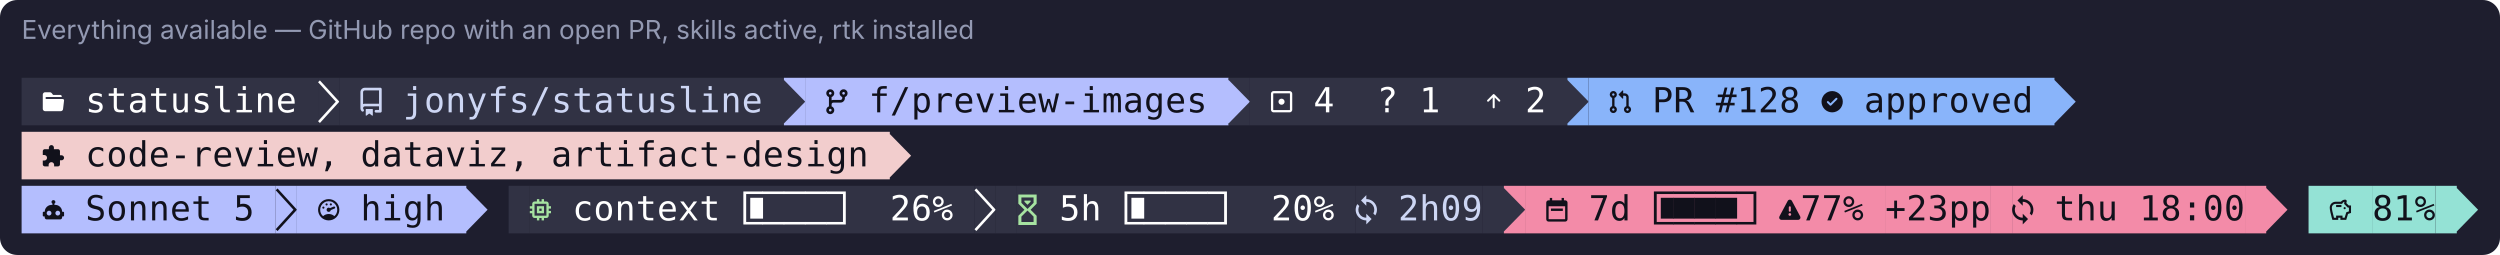
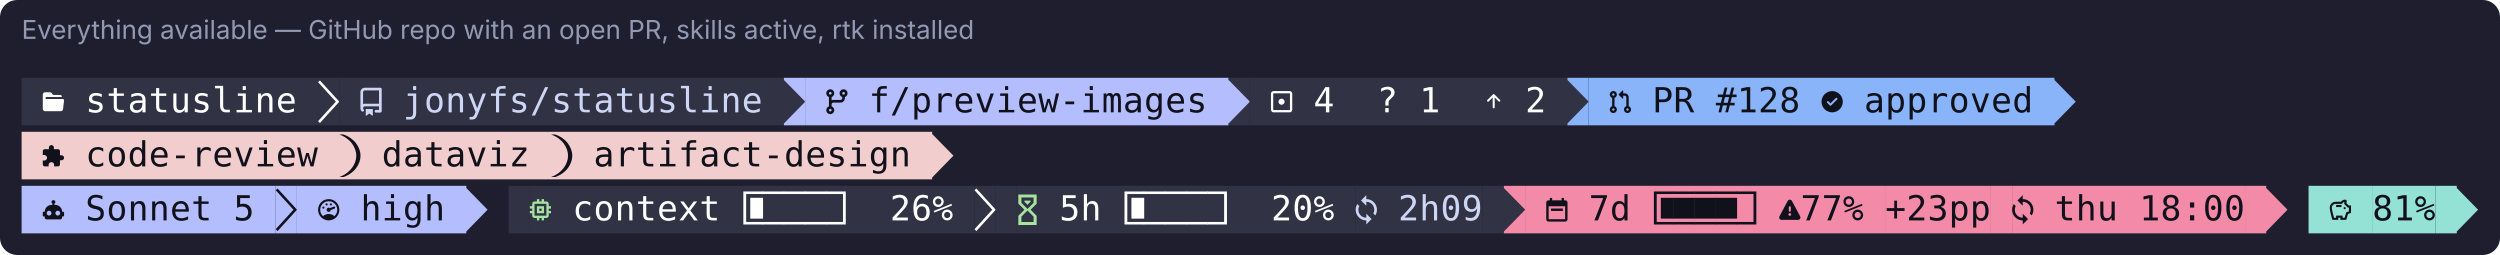
<svg xmlns="http://www.w3.org/2000/svg" width="1157" height="118" viewBox="0 0 1157 118" role="img" aria-label="Everything available — GitHub repo with an open PR, skills active, rtk installed">
  <rect width="1157" height="118" rx="8" fill="#1e1e2e" />
  <text x="10" y="18" font-family="-apple-system,Segoe UI,system-ui,sans-serif" font-size="12" fill="#9399b2">Everything available — GitHub repo with an open PR, skills active, rtk installed</text>
  <rect x="10.00" y="36" width="137.20" height="22" fill="rgb(49,50,68)" />
  <path d="M133 1134H400Q466 1134 507 1080L576 989Q582 981 591 981H991Q1022 981 1045 959Q1068 936 1067 905V867H210Q187 867 170.0 850.0Q153 833 153 810Q153 786 170.0 769.0Q187 752 210 752H1123Q1154 752 1177 730Q1200 707 1199 676Q1199 670 1199 667L1144 200Q1144 144 1105.0 105.0Q1066 66 1010 66H133Q78 66 39.0 105.0Q0 144 0 200V1000Q0 1056 39.0 1095.0Q78 1134 133 1134Z" fill="rgb(255,255,255)" transform="translate(19.80 52.00) scale(0.00821 -0.00821)" />
  <text x="44.30" y="52" text-anchor="middle" font-family="ui-monospace,SFMono-Regular,Menlo,Consolas,monospace" font-size="16" fill="rgb(255,255,255)">s</text>
  <text x="54.10" y="52" text-anchor="middle" font-family="ui-monospace,SFMono-Regular,Menlo,Consolas,monospace" font-size="16" fill="rgb(255,255,255)">t</text>
  <text x="63.90" y="52" text-anchor="middle" font-family="ui-monospace,SFMono-Regular,Menlo,Consolas,monospace" font-size="16" fill="rgb(255,255,255)">a</text>
  <text x="73.70" y="52" text-anchor="middle" font-family="ui-monospace,SFMono-Regular,Menlo,Consolas,monospace" font-size="16" fill="rgb(255,255,255)">t</text>
  <text x="83.50" y="52" text-anchor="middle" font-family="ui-monospace,SFMono-Regular,Menlo,Consolas,monospace" font-size="16" fill="rgb(255,255,255)">u</text>
  <text x="93.30" y="52" text-anchor="middle" font-family="ui-monospace,SFMono-Regular,Menlo,Consolas,monospace" font-size="16" fill="rgb(255,255,255)">s</text>
  <text x="103.10" y="52" text-anchor="middle" font-family="ui-monospace,SFMono-Regular,Menlo,Consolas,monospace" font-size="16" fill="rgb(255,255,255)">l</text>
  <text x="112.90" y="52" text-anchor="middle" font-family="ui-monospace,SFMono-Regular,Menlo,Consolas,monospace" font-size="16" fill="rgb(255,255,255)">i</text>
  <text x="122.70" y="52" text-anchor="middle" font-family="ui-monospace,SFMono-Regular,Menlo,Consolas,monospace" font-size="16" fill="rgb(255,255,255)">n</text>
  <text x="132.50" y="52" text-anchor="middle" font-family="ui-monospace,SFMono-Regular,Menlo,Consolas,monospace" font-size="16" fill="rgb(255,255,255)">e</text>
  <rect x="147.20" y="36" width="9.80" height="22" fill="rgb(49,50,68)" />
  <path d="M0 1700 104 1800 1199 602 104 -600 0 -496 1000 602Z" fill="rgb(255,255,255)" transform="translate(147.20 52.00) scale(0.00821 -0.00821)" />
  <rect x="157.00" y="36" width="205.80" height="22" fill="rgb(49,50,68)" />
  <path d="M0 1138Q0 1241 73 1315Q146 1388 250 1388H1125Q1155 1388 1177.0 1366.0Q1199 1344 1200 1313V63Q1200 32 1177 10Q1155 -12 1125 -13H875Q845 -13 822 10Q800 32 800 63Q800 93 822.0 115.0Q844 137 875 138H1049V338H250Q209 338 179 308Q150 278 150 238Q150 196 178 168Q200 146 200 115Q200 85 178.0 62.0Q156 39 125 40Q95 40 72 63Q1 136 0 238ZM1049 1238H250Q209 1238 179 1209Q150 1179 150 1138V467Q199 488 250 488H1049ZM300 163Q300 174 307.0 181.0Q314 188 325 188H675Q686 188 693.0 181.0Q700 174 700 163V-162Q700 -173 693.0 -180.0Q686 -187 675 -187Q666 -187 660 -183L515 -73Q509 -68 500.0 -68.0Q491 -68 485 -73L340 -183Q334 -188 325 -187Q314 -187 307.0 -180.0Q300 -173 300 -162Z" fill="rgb(205,214,244)" transform="translate(166.80 52.00) scale(0.00821 -0.00821)" />
  <text x="191.30" y="52" text-anchor="middle" font-family="ui-monospace,SFMono-Regular,Menlo,Consolas,monospace" font-size="16" fill="rgb(205,214,244)">j</text>
  <text x="201.10" y="52" text-anchor="middle" font-family="ui-monospace,SFMono-Regular,Menlo,Consolas,monospace" font-size="16" fill="rgb(205,214,244)">o</text>
  <text x="210.90" y="52" text-anchor="middle" font-family="ui-monospace,SFMono-Regular,Menlo,Consolas,monospace" font-size="16" fill="rgb(205,214,244)">n</text>
  <text x="220.70" y="52" text-anchor="middle" font-family="ui-monospace,SFMono-Regular,Menlo,Consolas,monospace" font-size="16" fill="rgb(205,214,244)">y</text>
  <text x="230.50" y="52" text-anchor="middle" font-family="ui-monospace,SFMono-Regular,Menlo,Consolas,monospace" font-size="16" fill="rgb(205,214,244)">f</text>
  <text x="240.30" y="52" text-anchor="middle" font-family="ui-monospace,SFMono-Regular,Menlo,Consolas,monospace" font-size="16" fill="rgb(205,214,244)">s</text>
  <text x="250.10" y="52" text-anchor="middle" font-family="ui-monospace,SFMono-Regular,Menlo,Consolas,monospace" font-size="16" fill="rgb(205,214,244)">/</text>
  <text x="259.90" y="52" text-anchor="middle" font-family="ui-monospace,SFMono-Regular,Menlo,Consolas,monospace" font-size="16" fill="rgb(205,214,244)">s</text>
  <text x="269.70" y="52" text-anchor="middle" font-family="ui-monospace,SFMono-Regular,Menlo,Consolas,monospace" font-size="16" fill="rgb(205,214,244)">t</text>
  <text x="279.50" y="52" text-anchor="middle" font-family="ui-monospace,SFMono-Regular,Menlo,Consolas,monospace" font-size="16" fill="rgb(205,214,244)">a</text>
  <text x="289.30" y="52" text-anchor="middle" font-family="ui-monospace,SFMono-Regular,Menlo,Consolas,monospace" font-size="16" fill="rgb(205,214,244)">t</text>
  <text x="299.10" y="52" text-anchor="middle" font-family="ui-monospace,SFMono-Regular,Menlo,Consolas,monospace" font-size="16" fill="rgb(205,214,244)">u</text>
  <text x="308.90" y="52" text-anchor="middle" font-family="ui-monospace,SFMono-Regular,Menlo,Consolas,monospace" font-size="16" fill="rgb(205,214,244)">s</text>
  <text x="318.70" y="52" text-anchor="middle" font-family="ui-monospace,SFMono-Regular,Menlo,Consolas,monospace" font-size="16" fill="rgb(205,214,244)">l</text>
  <text x="328.50" y="52" text-anchor="middle" font-family="ui-monospace,SFMono-Regular,Menlo,Consolas,monospace" font-size="16" fill="rgb(205,214,244)">i</text>
  <text x="338.30" y="52" text-anchor="middle" font-family="ui-monospace,SFMono-Regular,Menlo,Consolas,monospace" font-size="16" fill="rgb(205,214,244)">n</text>
  <text x="348.10" y="52" text-anchor="middle" font-family="ui-monospace,SFMono-Regular,Menlo,Consolas,monospace" font-size="16" fill="rgb(205,214,244)">e</text>
  <rect x="362.80" y="36" width="9.80" height="22" fill="rgb(180,190,254)" />
  <path d="M-72 1812H13L1200 602L13 -612H-72Z" fill="rgb(49,50,68)" transform="translate(362.80 52.00) scale(0.00821 -0.00821)" />
  <rect x="372.60" y="36" width="196.00" height="22" fill="rgb(180,190,254)" />
  <path d="M750 1076Q750 1168 816.0 1234.0Q882 1300 975.0 1300.0Q1068 1300 1134.0 1234.0Q1200 1168 1200 1076Q1200 1004 1158 944Q1116 886 1049 864V800Q1049 698 976 624Q903 550 800 550H400Q359 550 329 522Q299 492 300 450V338Q366 314 408.0 256.0Q450 198 450 126Q450 32 384.0 -34.0Q318 -100 225 -100Q132 -100 66 -34Q0 32 0 126Q0 198 42.0 256.0Q84 314 150 338V864Q84 888 42.0 946.0Q0 1004 0 1076Q0 1168 66.0 1234.0Q132 1300 225.0 1300.0Q318 1300 384.0 1234.0Q450 1168 450 1076Q450 1004 408.0 946.0Q366 888 300 864V680Q348 700 400 700H800Q841 700 871.0 730.0Q901 760 900 800V864Q834 888 792.0 946.0Q750 1004 750 1076ZM225 1000Q255 1000 277.0 1022.0Q299 1044 300 1076Q300 1106 278.0 1128.0Q256 1150 225.0 1150.0Q194 1150 172.0 1128.0Q150 1106 150.0 1075.0Q150 1044 172.0 1022.0Q194 1000 225 1000ZM975 1000Q1005 1000 1027.0 1022.0Q1049 1044 1049.0 1075.0Q1049 1106 1028 1128Q1006 1150 975.0 1150.0Q944 1150 922.0 1128.0Q900 1106 900.0 1075.0Q900 1044 922.0 1022.0Q944 1000 975 1000ZM225 50Q255 50 277 72Q299 94 300 126Q300 156 278.0 178.0Q256 200 225.0 200.0Q194 200 172.0 178.0Q150 156 150.0 125.0Q150 94 172.0 72.0Q194 50 225 50Z" fill="rgb(17,17,27)" transform="translate(382.40 52.00) scale(0.00821 -0.00821)" />
  <text x="406.90" y="52" text-anchor="middle" font-family="ui-monospace,SFMono-Regular,Menlo,Consolas,monospace" font-size="16" fill="rgb(17,17,27)">f</text>
  <text x="416.70" y="52" text-anchor="middle" font-family="ui-monospace,SFMono-Regular,Menlo,Consolas,monospace" font-size="16" fill="rgb(17,17,27)">/</text>
  <text x="426.50" y="52" text-anchor="middle" font-family="ui-monospace,SFMono-Regular,Menlo,Consolas,monospace" font-size="16" fill="rgb(17,17,27)">p</text>
  <text x="436.30" y="52" text-anchor="middle" font-family="ui-monospace,SFMono-Regular,Menlo,Consolas,monospace" font-size="16" fill="rgb(17,17,27)">r</text>
  <text x="446.10" y="52" text-anchor="middle" font-family="ui-monospace,SFMono-Regular,Menlo,Consolas,monospace" font-size="16" fill="rgb(17,17,27)">e</text>
  <text x="455.90" y="52" text-anchor="middle" font-family="ui-monospace,SFMono-Regular,Menlo,Consolas,monospace" font-size="16" fill="rgb(17,17,27)">v</text>
  <text x="465.70" y="52" text-anchor="middle" font-family="ui-monospace,SFMono-Regular,Menlo,Consolas,monospace" font-size="16" fill="rgb(17,17,27)">i</text>
  <text x="475.50" y="52" text-anchor="middle" font-family="ui-monospace,SFMono-Regular,Menlo,Consolas,monospace" font-size="16" fill="rgb(17,17,27)">e</text>
  <text x="485.30" y="52" text-anchor="middle" font-family="ui-monospace,SFMono-Regular,Menlo,Consolas,monospace" font-size="16" fill="rgb(17,17,27)">w</text>
  <text x="495.10" y="52" text-anchor="middle" font-family="ui-monospace,SFMono-Regular,Menlo,Consolas,monospace" font-size="16" fill="rgb(17,17,27)">-</text>
  <text x="504.90" y="52" text-anchor="middle" font-family="ui-monospace,SFMono-Regular,Menlo,Consolas,monospace" font-size="16" fill="rgb(17,17,27)">i</text>
  <text x="514.70" y="52" text-anchor="middle" font-family="ui-monospace,SFMono-Regular,Menlo,Consolas,monospace" font-size="16" fill="rgb(17,17,27)">m</text>
  <text x="524.50" y="52" text-anchor="middle" font-family="ui-monospace,SFMono-Regular,Menlo,Consolas,monospace" font-size="16" fill="rgb(17,17,27)">a</text>
  <text x="534.30" y="52" text-anchor="middle" font-family="ui-monospace,SFMono-Regular,Menlo,Consolas,monospace" font-size="16" fill="rgb(17,17,27)">g</text>
  <text x="544.10" y="52" text-anchor="middle" font-family="ui-monospace,SFMono-Regular,Menlo,Consolas,monospace" font-size="16" fill="rgb(17,17,27)">e</text>
  <text x="553.90" y="52" text-anchor="middle" font-family="ui-monospace,SFMono-Regular,Menlo,Consolas,monospace" font-size="16" fill="rgb(17,17,27)">s</text>
  <rect x="568.60" y="36" width="9.80" height="22" fill="rgb(49,50,68)" />
  <path d="M-72 1812H13L1200 602L13 -612H-72Z" fill="rgb(180,190,254)" transform="translate(568.60 52.00) scale(0.00821 -0.00821)" />
  <rect x="578.40" y="36" width="147.00" height="22" fill="rgb(49,50,68)" />
  <path d="M1050 1200Q1112 1200 1156 1157Q1200 1113 1200 1050V150Q1200 87 1156 44Q1112 0 1050 0H150Q88 0 44.0 44.0Q0 88 0 150V1050Q0 1113 44.0 1157.0Q88 1201 150 1200ZM150 1072Q142 1072 134 1065Q128 1059 128 1050V150Q128 141 134.0 135.0Q140 129 150 129H1050Q1058 129 1066 135Q1070 141 1070 150V1050Q1070 1059 1066 1065Q1060 1071 1050 1072ZM600 429H596Q524 429 474.0 479.0Q424 529 424.0 600.0Q424 671 474.0 721.0Q524 771 596 771H600Q670 770 719.0 720.0Q768 670 768.0 600.0Q768 530 719.0 480.0Q670 430 600 429Z" fill="rgb(255,255,255)" transform="translate(588.20 52.00) scale(0.00821 -0.00821)" />
  <text x="612.70" y="52" text-anchor="middle" font-family="ui-monospace,SFMono-Regular,Menlo,Consolas,monospace" font-size="16" fill="rgb(255,255,255)">4</text>
  <text x="642.10" y="52" text-anchor="middle" font-family="ui-monospace,SFMono-Regular,Menlo,Consolas,monospace" font-size="16" fill="rgb(255,255,255)">?</text>
  <text x="661.70" y="52" text-anchor="middle" font-family="ui-monospace,SFMono-Regular,Menlo,Consolas,monospace" font-size="16" fill="rgb(255,255,255)">1</text>
  <path d="M260 616Q244 634 244 656Q244 680 260 696L580 1016Q596 1032 618 1032Q642 1032 658 1016L978 696Q992 680 992 658Q992 634 976 618Q960 602 936 602Q914 602 898 616L676 840V282Q676 258 658 242Q642 226 619.0 226.0Q596 226 580 242Q562 258 562 282V840L340 616Q324 600 300.0 600.0Q276 600 260 616Z" fill="rgb(255,255,255)" transform="translate(686.20 52.00) scale(0.00821 -0.00821)" />
  <text x="710.70" y="52" text-anchor="middle" font-family="ui-monospace,SFMono-Regular,Menlo,Consolas,monospace" font-size="16" fill="rgb(255,255,255)">2</text>
  <rect x="725.40" y="36" width="9.80" height="22" fill="rgb(137,180,250)" />
  <path d="M-72 1812H13L1200 602L13 -612H-72Z" fill="rgb(49,50,68)" transform="translate(725.40 52.00) scale(0.00821 -0.00821)" />
  <rect x="735.20" y="36" width="215.60" height="22" fill="rgb(137,180,250)" />
  <path d="M0 1005Q0 1087 59.0 1146.0Q118 1205 200.0 1205.0Q282 1205 341.0 1146.0Q400 1087 400 1004Q400 940 363.0 889.0Q326 838 267 816V349Q326 328 363 276Q400 225 400 160Q400 78 341.0 19.0Q282 -40 200.0 -40.0Q118 -40 59.0 19.0Q0 78 0 160Q0 224 38 276Q75 327 134 349V816Q75 837 38 889Q0 941 0 1005ZM505 1020 718 1233Q725 1240 733 1240Q742 1240 749.0 1234.0Q756 1228 756 1218V1072H845Q937 1072 1001 1006Q1066 941 1066 849V349Q1125 328 1163 276Q1200 225 1200 160Q1200 78 1141.0 19.0Q1082 -40 1000.0 -40.0Q918 -40 859.0 19.0Q800 78 800 160Q800 224 837 276Q874 327 933 349V849Q933 885 907 912Q881 938 845 938H756V792V791Q756 782 749.0 776.0Q742 770 733 769Q724 769 718 776L505 989Q498 996 498 1005Q498 1013 505 1020ZM154 1052Q134 1033 134.0 1005.0Q134 977 154 958Q174 938 200 938Q227 938 247.0 958.0Q267 978 267 1005Q267 1033 247 1052Q227 1072 200.0 1072.0Q173 1072 154 1052ZM154 207Q134 188 134.0 160.0Q134 132 154 113Q174 93 200 93Q227 93 247.0 113.0Q267 133 267 160Q267 188 247 207Q227 227 200.0 227.0Q173 227 154 207ZM933 160Q933 132 953 113Q973 93 1000.0 93.0Q1027 93 1047.0 113.0Q1067 133 1066 160Q1066 188 1047.0 207.0Q1028 226 1000 227Q972 227 953 207Q933 187 933 160Z" fill="rgb(17,17,27)" transform="translate(745.00 52.00) scale(0.00821 -0.00821)" />
  <text x="769.50" y="52" text-anchor="middle" font-family="ui-monospace,SFMono-Regular,Menlo,Consolas,monospace" font-size="16" fill="rgb(17,17,27)">P</text>
  <text x="779.30" y="52" text-anchor="middle" font-family="ui-monospace,SFMono-Regular,Menlo,Consolas,monospace" font-size="16" fill="rgb(17,17,27)">R</text>
  <text x="798.90" y="52" text-anchor="middle" font-family="ui-monospace,SFMono-Regular,Menlo,Consolas,monospace" font-size="16" fill="rgb(17,17,27)">#</text>
  <text x="808.70" y="52" text-anchor="middle" font-family="ui-monospace,SFMono-Regular,Menlo,Consolas,monospace" font-size="16" fill="rgb(17,17,27)">1</text>
  <text x="818.50" y="52" text-anchor="middle" font-family="ui-monospace,SFMono-Regular,Menlo,Consolas,monospace" font-size="16" fill="rgb(17,17,27)">2</text>
  <text x="828.30" y="52" text-anchor="middle" font-family="ui-monospace,SFMono-Regular,Menlo,Consolas,monospace" font-size="16" fill="rgb(17,17,27)">8</text>
  <path d="M832 1152Q943 1104 1024 1024Q1104 944 1152.0 833.0Q1200 722 1199 600Q1199 478 1152 367Q1104 256 1024.0 176.0Q944 96 832 48Q722 0 600.0 0.0Q478 0 367.0 48.0Q256 96 176.0 176.0Q96 256 48.0 367.0Q0 478 0.0 600.0Q0 722 48.0 833.0Q96 944 176.0 1024.0Q256 1104 367.0 1152.0Q478 1200 600.0 1200.0Q722 1200 832 1152ZM883 729Q898 745 898 767Q898 790 881.0 807.0Q864 824 842 823Q820 823 803 808L506 511L396 621Q380 636 357.0 636.0Q334 636 318 620Q301 603 301 580Q301 558 316 542L466 391Q483 374 506 375Q529 375 546 391Z" fill="rgb(17,17,27)" transform="translate(843.00 52.00) scale(0.00821 -0.00821)" />
  <text x="867.50" y="52" text-anchor="middle" font-family="ui-monospace,SFMono-Regular,Menlo,Consolas,monospace" font-size="16" fill="rgb(17,17,27)">a</text>
  <text x="877.30" y="52" text-anchor="middle" font-family="ui-monospace,SFMono-Regular,Menlo,Consolas,monospace" font-size="16" fill="rgb(17,17,27)">p</text>
  <text x="887.10" y="52" text-anchor="middle" font-family="ui-monospace,SFMono-Regular,Menlo,Consolas,monospace" font-size="16" fill="rgb(17,17,27)">p</text>
  <text x="896.90" y="52" text-anchor="middle" font-family="ui-monospace,SFMono-Regular,Menlo,Consolas,monospace" font-size="16" fill="rgb(17,17,27)">r</text>
  <text x="906.70" y="52" text-anchor="middle" font-family="ui-monospace,SFMono-Regular,Menlo,Consolas,monospace" font-size="16" fill="rgb(17,17,27)">o</text>
  <text x="916.50" y="52" text-anchor="middle" font-family="ui-monospace,SFMono-Regular,Menlo,Consolas,monospace" font-size="16" fill="rgb(17,17,27)">v</text>
  <text x="926.30" y="52" text-anchor="middle" font-family="ui-monospace,SFMono-Regular,Menlo,Consolas,monospace" font-size="16" fill="rgb(17,17,27)">e</text>
  <text x="936.10" y="52" text-anchor="middle" font-family="ui-monospace,SFMono-Regular,Menlo,Consolas,monospace" font-size="16" fill="rgb(17,17,27)">d</text>
  <path d="M-72 1812H13L1200 602L13 -612H-72Z" fill="rgb(137,180,250)" transform="translate(950.80 52.00) scale(0.00821 -0.00821)" />
-   <rect x="10.00" y="61" width="401.80" height="22" fill="rgb(242,205,205)" />
+   <rect x="10.00" y="61" width="421.40" height="22" fill="rgb(242,205,205)" />
  <path d="M1055 626H969V857Q969 903 935.5 936.5Q902 970 857 970H627V1056Q627 1115 585.5 1157.5Q544 1200 485.0 1200.0Q426 1200 384.5 1157.0Q343 1114 343 1056V970H113Q67 970 33.5 936.5Q0 903 0 857V640H86Q150 640 194.5 594.5Q239 549 239.0 484.5Q239 420 194.5 374.5Q150 329 86 329H0V112Q0 66 33.5 33.0Q67 0 113 0H329V86Q329 150 375.0 194.0Q421 238 485.0 238.0Q549 238 594.5 194.0Q640 150 640 86V0H857Q903 0 936.0 33.5Q969 67 969 112V343H1055Q1114 343 1157.0 384.5Q1200 426 1200.0 484.5Q1200 543 1157.0 584.5Q1114 626 1055 626Z" fill="rgb(17,17,27)" transform="translate(19.80 77.00) scale(0.00821 -0.00821)" />
  <text x="44.30" y="77" text-anchor="middle" font-family="ui-monospace,SFMono-Regular,Menlo,Consolas,monospace" font-size="16" fill="rgb(17,17,27)">c</text>
  <text x="54.10" y="77" text-anchor="middle" font-family="ui-monospace,SFMono-Regular,Menlo,Consolas,monospace" font-size="16" fill="rgb(17,17,27)">o</text>
  <text x="63.90" y="77" text-anchor="middle" font-family="ui-monospace,SFMono-Regular,Menlo,Consolas,monospace" font-size="16" fill="rgb(17,17,27)">d</text>
  <text x="73.70" y="77" text-anchor="middle" font-family="ui-monospace,SFMono-Regular,Menlo,Consolas,monospace" font-size="16" fill="rgb(17,17,27)">e</text>
  <text x="83.50" y="77" text-anchor="middle" font-family="ui-monospace,SFMono-Regular,Menlo,Consolas,monospace" font-size="16" fill="rgb(17,17,27)">-</text>
  <text x="93.30" y="77" text-anchor="middle" font-family="ui-monospace,SFMono-Regular,Menlo,Consolas,monospace" font-size="16" fill="rgb(17,17,27)">r</text>
  <text x="103.10" y="77" text-anchor="middle" font-family="ui-monospace,SFMono-Regular,Menlo,Consolas,monospace" font-size="16" fill="rgb(17,17,27)">e</text>
  <text x="112.90" y="77" text-anchor="middle" font-family="ui-monospace,SFMono-Regular,Menlo,Consolas,monospace" font-size="16" fill="rgb(17,17,27)">v</text>
  <text x="122.70" y="77" text-anchor="middle" font-family="ui-monospace,SFMono-Regular,Menlo,Consolas,monospace" font-size="16" fill="rgb(17,17,27)">i</text>
  <text x="132.50" y="77" text-anchor="middle" font-family="ui-monospace,SFMono-Regular,Menlo,Consolas,monospace" font-size="16" fill="rgb(17,17,27)">e</text>
  <text x="142.30" y="77" text-anchor="middle" font-family="ui-monospace,SFMono-Regular,Menlo,Consolas,monospace" font-size="16" fill="rgb(17,17,27)">w</text>
-   <text x="152.10" y="77" text-anchor="middle" font-family="ui-monospace,SFMono-Regular,Menlo,Consolas,monospace" font-size="16" fill="rgb(17,17,27)">,</text>
-   <text x="171.70" y="77" text-anchor="middle" font-family="ui-monospace,SFMono-Regular,Menlo,Consolas,monospace" font-size="16" fill="rgb(17,17,27)">d</text>
-   <text x="181.50" y="77" text-anchor="middle" font-family="ui-monospace,SFMono-Regular,Menlo,Consolas,monospace" font-size="16" fill="rgb(17,17,27)">a</text>
-   <text x="191.30" y="77" text-anchor="middle" font-family="ui-monospace,SFMono-Regular,Menlo,Consolas,monospace" font-size="16" fill="rgb(17,17,27)">t</text>
-   <text x="201.10" y="77" text-anchor="middle" font-family="ui-monospace,SFMono-Regular,Menlo,Consolas,monospace" font-size="16" fill="rgb(17,17,27)">a</text>
-   <text x="210.90" y="77" text-anchor="middle" font-family="ui-monospace,SFMono-Regular,Menlo,Consolas,monospace" font-size="16" fill="rgb(17,17,27)">v</text>
-   <text x="220.70" y="77" text-anchor="middle" font-family="ui-monospace,SFMono-Regular,Menlo,Consolas,monospace" font-size="16" fill="rgb(17,17,27)">i</text>
-   <text x="230.50" y="77" text-anchor="middle" font-family="ui-monospace,SFMono-Regular,Menlo,Consolas,monospace" font-size="16" fill="rgb(17,17,27)">z</text>
-   <text x="240.30" y="77" text-anchor="middle" font-family="ui-monospace,SFMono-Regular,Menlo,Consolas,monospace" font-size="16" fill="rgb(17,17,27)">,</text>
-   <text x="259.90" y="77" text-anchor="middle" font-family="ui-monospace,SFMono-Regular,Menlo,Consolas,monospace" font-size="16" fill="rgb(17,17,27)">a</text>
-   <text x="269.70" y="77" text-anchor="middle" font-family="ui-monospace,SFMono-Regular,Menlo,Consolas,monospace" font-size="16" fill="rgb(17,17,27)">r</text>
-   <text x="279.50" y="77" text-anchor="middle" font-family="ui-monospace,SFMono-Regular,Menlo,Consolas,monospace" font-size="16" fill="rgb(17,17,27)">t</text>
-   <text x="289.30" y="77" text-anchor="middle" font-family="ui-monospace,SFMono-Regular,Menlo,Consolas,monospace" font-size="16" fill="rgb(17,17,27)">i</text>
-   <text x="299.10" y="77" text-anchor="middle" font-family="ui-monospace,SFMono-Regular,Menlo,Consolas,monospace" font-size="16" fill="rgb(17,17,27)">f</text>
-   <text x="308.90" y="77" text-anchor="middle" font-family="ui-monospace,SFMono-Regular,Menlo,Consolas,monospace" font-size="16" fill="rgb(17,17,27)">a</text>
-   <text x="318.70" y="77" text-anchor="middle" font-family="ui-monospace,SFMono-Regular,Menlo,Consolas,monospace" font-size="16" fill="rgb(17,17,27)">c</text>
-   <text x="328.50" y="77" text-anchor="middle" font-family="ui-monospace,SFMono-Regular,Menlo,Consolas,monospace" font-size="16" fill="rgb(17,17,27)">t</text>
-   <text x="338.30" y="77" text-anchor="middle" font-family="ui-monospace,SFMono-Regular,Menlo,Consolas,monospace" font-size="16" fill="rgb(17,17,27)">-</text>
-   <text x="348.10" y="77" text-anchor="middle" font-family="ui-monospace,SFMono-Regular,Menlo,Consolas,monospace" font-size="16" fill="rgb(17,17,27)">d</text>
-   <text x="357.90" y="77" text-anchor="middle" font-family="ui-monospace,SFMono-Regular,Menlo,Consolas,monospace" font-size="16" fill="rgb(17,17,27)">e</text>
-   <text x="367.70" y="77" text-anchor="middle" font-family="ui-monospace,SFMono-Regular,Menlo,Consolas,monospace" font-size="16" fill="rgb(17,17,27)">s</text>
-   <text x="377.50" y="77" text-anchor="middle" font-family="ui-monospace,SFMono-Regular,Menlo,Consolas,monospace" font-size="16" fill="rgb(17,17,27)">i</text>
-   <text x="387.30" y="77" text-anchor="middle" font-family="ui-monospace,SFMono-Regular,Menlo,Consolas,monospace" font-size="16" fill="rgb(17,17,27)">g</text>
-   <text x="397.10" y="77" text-anchor="middle" font-family="ui-monospace,SFMono-Regular,Menlo,Consolas,monospace" font-size="16" fill="rgb(17,17,27)">n</text>
-   <path d="M-72 1812H13L1200 602L13 -612H-72Z" fill="rgb(242,205,205)" transform="translate(411.80 77.00) scale(0.00821 -0.00821)" />
+   <path d="M239 -600Q471 -519 658.0 -383.0Q845 -247 961.0 -86.0Q1077 75 1138.0 250.0Q1199 425 1200 599Q1200 773 1138 947Q1077 1122 961 1284Q845 1445 658.0 1581.0Q471 1717 239 1800H0Q232 1717 419.0 1581.0Q606 1445 722.0 1284.0Q838 1123 900 947Q961 772 961 599Q961 425 899.0 250.0Q837 75 720 -84Q603 -244 418 -381Q233 -517 0 -600Z" fill="rgb(17,17,27)" transform="translate(157.00 77.00) scale(0.00821 -0.00821)" />
+   <text x="181.50" y="77" text-anchor="middle" font-family="ui-monospace,SFMono-Regular,Menlo,Consolas,monospace" font-size="16" fill="rgb(17,17,27)">d</text>
+   <text x="191.30" y="77" text-anchor="middle" font-family="ui-monospace,SFMono-Regular,Menlo,Consolas,monospace" font-size="16" fill="rgb(17,17,27)">a</text>
+   <text x="201.10" y="77" text-anchor="middle" font-family="ui-monospace,SFMono-Regular,Menlo,Consolas,monospace" font-size="16" fill="rgb(17,17,27)">t</text>
+   <text x="210.90" y="77" text-anchor="middle" font-family="ui-monospace,SFMono-Regular,Menlo,Consolas,monospace" font-size="16" fill="rgb(17,17,27)">a</text>
+   <text x="220.70" y="77" text-anchor="middle" font-family="ui-monospace,SFMono-Regular,Menlo,Consolas,monospace" font-size="16" fill="rgb(17,17,27)">v</text>
+   <text x="230.50" y="77" text-anchor="middle" font-family="ui-monospace,SFMono-Regular,Menlo,Consolas,monospace" font-size="16" fill="rgb(17,17,27)">i</text>
+   <text x="240.30" y="77" text-anchor="middle" font-family="ui-monospace,SFMono-Regular,Menlo,Consolas,monospace" font-size="16" fill="rgb(17,17,27)">z</text>
+   <path d="M239 -600Q471 -519 658.0 -383.0Q845 -247 961.0 -86.0Q1077 75 1138.0 250.0Q1199 425 1200 599Q1200 773 1138 947Q1077 1122 961 1284Q845 1445 658.0 1581.0Q471 1717 239 1800H0Q232 1717 419.0 1581.0Q606 1445 722.0 1284.0Q838 1123 900 947Q961 772 961 599Q961 425 899.0 250.0Q837 75 720 -84Q603 -244 418 -381Q233 -517 0 -600Z" fill="rgb(17,17,27)" transform="translate(255.00 77.00) scale(0.00821 -0.00821)" />
+   <text x="279.50" y="77" text-anchor="middle" font-family="ui-monospace,SFMono-Regular,Menlo,Consolas,monospace" font-size="16" fill="rgb(17,17,27)">a</text>
+   <text x="289.30" y="77" text-anchor="middle" font-family="ui-monospace,SFMono-Regular,Menlo,Consolas,monospace" font-size="16" fill="rgb(17,17,27)">r</text>
+   <text x="299.10" y="77" text-anchor="middle" font-family="ui-monospace,SFMono-Regular,Menlo,Consolas,monospace" font-size="16" fill="rgb(17,17,27)">t</text>
+   <text x="308.90" y="77" text-anchor="middle" font-family="ui-monospace,SFMono-Regular,Menlo,Consolas,monospace" font-size="16" fill="rgb(17,17,27)">i</text>
+   <text x="318.70" y="77" text-anchor="middle" font-family="ui-monospace,SFMono-Regular,Menlo,Consolas,monospace" font-size="16" fill="rgb(17,17,27)">f</text>
+   <text x="328.50" y="77" text-anchor="middle" font-family="ui-monospace,SFMono-Regular,Menlo,Consolas,monospace" font-size="16" fill="rgb(17,17,27)">a</text>
+   <text x="338.30" y="77" text-anchor="middle" font-family="ui-monospace,SFMono-Regular,Menlo,Consolas,monospace" font-size="16" fill="rgb(17,17,27)">c</text>
+   <text x="348.10" y="77" text-anchor="middle" font-family="ui-monospace,SFMono-Regular,Menlo,Consolas,monospace" font-size="16" fill="rgb(17,17,27)">t</text>
+   <text x="357.90" y="77" text-anchor="middle" font-family="ui-monospace,SFMono-Regular,Menlo,Consolas,monospace" font-size="16" fill="rgb(17,17,27)">-</text>
+   <text x="367.70" y="77" text-anchor="middle" font-family="ui-monospace,SFMono-Regular,Menlo,Consolas,monospace" font-size="16" fill="rgb(17,17,27)">d</text>
+   <text x="377.50" y="77" text-anchor="middle" font-family="ui-monospace,SFMono-Regular,Menlo,Consolas,monospace" font-size="16" fill="rgb(17,17,27)">e</text>
+   <text x="387.30" y="77" text-anchor="middle" font-family="ui-monospace,SFMono-Regular,Menlo,Consolas,monospace" font-size="16" fill="rgb(17,17,27)">s</text>
+   <text x="397.10" y="77" text-anchor="middle" font-family="ui-monospace,SFMono-Regular,Menlo,Consolas,monospace" font-size="16" fill="rgb(17,17,27)">i</text>
+   <text x="406.90" y="77" text-anchor="middle" font-family="ui-monospace,SFMono-Regular,Menlo,Consolas,monospace" font-size="16" fill="rgb(17,17,27)">g</text>
+   <text x="416.70" y="77" text-anchor="middle" font-family="ui-monospace,SFMono-Regular,Menlo,Consolas,monospace" font-size="16" fill="rgb(17,17,27)">n</text>
+   <path d="M-72 1812H13L1200 602L13 -612H-72Z" fill="rgb(242,205,205)" transform="translate(431.40 77.00) scale(0.00821 -0.00821)" />
  <rect x="10.00" y="86" width="117.60" height="22" fill="rgb(180,190,254)" />
  <path d="M600 1144Q646 1144 678.0 1112.0Q710 1080 710 1037Q710 1006 694.0 980.5Q678 955 654 943V874H710Q812 874 900.0 821.5Q988 769 1039.0 682.0Q1090 595 1090 490H1144Q1166 490 1183.0 475.0Q1200 460 1200 437V274Q1200 251 1183.0 235.5Q1166 220 1144 220H1090V164Q1090 120 1058.0 88.0Q1026 56 980 56H220Q174 56 142.0 88.0Q110 120 110 164V220H56Q34 220 17.0 235.0Q0 250 0 274V437Q0 460 16.0 475.0Q32 490 56 490H110Q110 595 161.0 682.0Q212 769 300.0 821.5Q388 874 490 874H546V943Q522 956 506.0 981.0Q490 1006 490 1037Q490 1081 522.0 1112.5Q554 1144 600 1144ZM354 546Q298 546 259.0 505.5Q220 465 220.0 409.0Q220 353 259.0 313.5Q298 274 354.0 274.0Q410 274 450.0 313.5Q490 353 490.0 409.0Q490 465 450.0 505.5Q410 546 354 546ZM846 546Q790 546 750.0 505.5Q710 465 710.0 409.0Q710 353 749.0 313.5Q788 274 844.0 274.0Q900 274 940.0 313.5Q980 353 980.0 409.0Q980 465 941.0 505.5Q902 546 846 546Z" fill="rgb(17,17,27)" transform="translate(19.80 102.00) scale(0.00821 -0.00821)" />
  <text x="44.30" y="102" text-anchor="middle" font-family="ui-monospace,SFMono-Regular,Menlo,Consolas,monospace" font-size="16" fill="rgb(17,17,27)">S</text>
  <text x="54.10" y="102" text-anchor="middle" font-family="ui-monospace,SFMono-Regular,Menlo,Consolas,monospace" font-size="16" fill="rgb(17,17,27)">o</text>
  <text x="63.90" y="102" text-anchor="middle" font-family="ui-monospace,SFMono-Regular,Menlo,Consolas,monospace" font-size="16" fill="rgb(17,17,27)">n</text>
  <text x="73.70" y="102" text-anchor="middle" font-family="ui-monospace,SFMono-Regular,Menlo,Consolas,monospace" font-size="16" fill="rgb(17,17,27)">n</text>
  <text x="83.50" y="102" text-anchor="middle" font-family="ui-monospace,SFMono-Regular,Menlo,Consolas,monospace" font-size="16" fill="rgb(17,17,27)">e</text>
  <text x="93.30" y="102" text-anchor="middle" font-family="ui-monospace,SFMono-Regular,Menlo,Consolas,monospace" font-size="16" fill="rgb(17,17,27)">t</text>
  <text x="112.90" y="102" text-anchor="middle" font-family="ui-monospace,SFMono-Regular,Menlo,Consolas,monospace" font-size="16" fill="rgb(17,17,27)">5</text>
  <rect x="127.60" y="86" width="9.80" height="22" fill="rgb(180,190,254)" />
  <path d="M0 1700 104 1800 1199 602 104 -600 0 -496 1000 602Z" fill="rgb(17,17,27)" transform="translate(127.60 102.00) scale(0.00821 -0.00821)" />
  <rect x="137.40" y="86" width="78.40" height="22" fill="rgb(180,190,254)" />
  <path d="M600 1200Q482 1200 370.5 1155.0Q259 1110 174.5 1025.5Q90 941 45.0 829.5Q0 718 0.0 599.5Q0 481 45.0 370.0Q90 259 174.5 174.5Q259 90 370.5 45.0Q482 0 600.0 0.0Q718 0 829.5 45.0Q941 90 1025.0 174.5Q1109 259 1154.5 370.0Q1200 481 1200.0 599.5Q1200 718 1154.5 829.5Q1109 941 1025.0 1025.5Q941 1110 829.5 1155.0Q718 1200 600 1200ZM600 1082Q729 1082 840.5 1017.0Q952 952 1016.5 840.5Q1081 729 1081 600Q1081 493 1039.0 400.0Q997 307 918 240Q856 299 773.0 330.0Q690 361 600 361Q420 361 282 240Q203 307 161.0 400.0Q119 493 119 600Q119 729 183.5 840.5Q248 952 359.5 1017.0Q471 1082 600 1082ZM479 961Q454 961 437.0 944.0Q420 927 420.0 901.5Q420 876 437.0 858.0Q454 840 479.5 840.0Q505 840 523.0 858.0Q541 876 541.0 901.5Q541 927 522.5 944.0Q504 961 479 961ZM721 961Q696 961 677.5 944.0Q659 927 659.0 901.5Q659 876 677.0 858.0Q695 840 720.5 840.0Q746 840 763.0 858.0Q780 876 780.0 901.5Q780 927 763.0 944.0Q746 961 721 961ZM907 783Q899 783 885 780L673 693Q648 713 615.5 718.5Q583 724 555 710Q510 693 490.5 646.5Q471 600 489.0 555.0Q507 510 553.5 490.0Q600 470 645 490Q676 501 695.5 526.5Q715 552 721 583L930 668Q952 676 962.0 700.0Q972 724 963 746Q955 763 939.5 773.0Q924 783 907 783ZM298 780Q273 780 256.5 763.0Q240 746 240.0 721.0Q240 696 256.5 677.5Q273 659 298.5 659.0Q324 659 342.0 677.5Q360 696 360.0 721.0Q360 746 341.5 763.0Q323 780 298 780Z" fill="rgb(17,17,27)" transform="translate(147.20 102.00) scale(0.00821 -0.00821)" />
  <text x="171.70" y="102" text-anchor="middle" font-family="ui-monospace,SFMono-Regular,Menlo,Consolas,monospace" font-size="16" fill="rgb(17,17,27)">h</text>
  <text x="181.50" y="102" text-anchor="middle" font-family="ui-monospace,SFMono-Regular,Menlo,Consolas,monospace" font-size="16" fill="rgb(17,17,27)">i</text>
  <text x="191.30" y="102" text-anchor="middle" font-family="ui-monospace,SFMono-Regular,Menlo,Consolas,monospace" font-size="16" fill="rgb(17,17,27)">g</text>
  <text x="201.10" y="102" text-anchor="middle" font-family="ui-monospace,SFMono-Regular,Menlo,Consolas,monospace" font-size="16" fill="rgb(17,17,27)">h</text>
  <path d="M-72 1812H13L1200 602L13 -612H-72Z" fill="rgb(180,190,254)" transform="translate(215.80 102.00) scale(0.00821 -0.00821)" />
  <rect x="235.40" y="86" width="9.80" height="22" fill="rgb(49,50,68)" />
  <rect x="245.20" y="86" width="9.80" height="22" fill="rgb(49,50,68)" />
  <path d="M935 266H265V935H935ZM1200 666V800H1065V935Q1065 988 1026.0 1027.0Q987 1066 935 1066H800Q800 1065 800 1200H665V1066H534Q534 1065 534 1200H400V1066H265Q212 1066 173.5 1027.0Q135 988 135 935V800H0V666H135V534H0Q0 535 0 401H135V266Q135 213 174.0 174.0Q213 135 265 135H400V0H534V135H665V0H800V135H935Q988 135 1026.5 174.0Q1065 213 1065 266V401H1200V534H1065V666ZM665 534H534V666H665ZM800 800H400Q400 801 400 401H800Z" fill="rgb(166,227,161)" transform="translate(245.20 102.00) scale(0.00821 -0.00821)" />
  <rect x="255.00" y="86" width="196.00" height="22" fill="rgb(49,50,68)" />
  <text x="269.70" y="102" text-anchor="middle" font-family="ui-monospace,SFMono-Regular,Menlo,Consolas,monospace" font-size="16" fill="rgb(255,255,255)">c</text>
  <text x="279.50" y="102" text-anchor="middle" font-family="ui-monospace,SFMono-Regular,Menlo,Consolas,monospace" font-size="16" fill="rgb(255,255,255)">o</text>
  <text x="289.30" y="102" text-anchor="middle" font-family="ui-monospace,SFMono-Regular,Menlo,Consolas,monospace" font-size="16" fill="rgb(255,255,255)">n</text>
  <text x="299.10" y="102" text-anchor="middle" font-family="ui-monospace,SFMono-Regular,Menlo,Consolas,monospace" font-size="16" fill="rgb(255,255,255)">t</text>
  <text x="308.90" y="102" text-anchor="middle" font-family="ui-monospace,SFMono-Regular,Menlo,Consolas,monospace" font-size="16" fill="rgb(255,255,255)">e</text>
  <text x="318.70" y="102" text-anchor="middle" font-family="ui-monospace,SFMono-Regular,Menlo,Consolas,monospace" font-size="16" fill="rgb(255,255,255)">x</text>
  <text x="328.50" y="102" text-anchor="middle" font-family="ui-monospace,SFMono-Regular,Menlo,Consolas,monospace" font-size="16" fill="rgb(255,255,255)">t</text>
  <path d="M1210 -88V-231H100V1631H1210V1486H259V-88ZM489 1274H1210V100H489Z" fill="rgb(255,255,255)" transform="translate(343.20 102.00) scale(0.00821 -0.00821)" />
  <path d="M-10 1631H1210V1486H-10ZM-10 -88H1210V-231H-10Z" fill="rgb(255,255,255)" transform="translate(353.00 102.00) scale(0.00821 -0.00821)" />
  <path d="M-10 1631H1210V1486H-10ZM-10 -88H1210V-231H-10Z" fill="rgb(255,255,255)" transform="translate(362.80 102.00) scale(0.00821 -0.00821)" />
  <path d="M-10 1631H1210V1486H-10ZM-10 -88H1210V-231H-10Z" fill="rgb(255,255,255)" transform="translate(372.60 102.00) scale(0.00821 -0.00821)" />
  <path d="M-10.0 -88.0V-231.0H1100.0V1631.0H-10.0V1486.0H941.0V-88.0Z" fill="rgb(255,255,255)" transform="translate(382.40 102.00) scale(0.00821 -0.00821)" />
  <text x="416.70" y="102" text-anchor="middle" font-family="ui-monospace,SFMono-Regular,Menlo,Consolas,monospace" font-size="16" fill="rgb(255,255,255)">2</text>
  <text x="426.50" y="102" text-anchor="middle" font-family="ui-monospace,SFMono-Regular,Menlo,Consolas,monospace" font-size="16" fill="rgb(255,255,255)">6</text>
  <text x="436.30" y="102" text-anchor="middle" font-family="ui-monospace,SFMono-Regular,Menlo,Consolas,monospace" font-size="16" fill="rgb(255,255,255)">%</text>
  <rect x="451.00" y="86" width="9.80" height="22" fill="rgb(49,50,68)" />
  <path d="M0 1700 104 1800 1199 602 104 -600 0 -496 1000 602Z" fill="rgb(255,255,255)" transform="translate(451.00 102.00) scale(0.00821 -0.00821)" />
  <rect x="460.80" y="86" width="9.80" height="22" fill="rgb(49,50,68)" />
  <rect x="470.60" y="86" width="9.80" height="22" fill="rgb(49,50,68)" />
  <path d="M84 1459H1116V943L774 600Q772 600 1116 258V-259H84V258L426 600Q428 600 84 943ZM942 214 600 556 256 214V-89H942ZM600 645 942 988V1291H256V988ZM426 1117H774V1053L600 879L426 1053Z" fill="rgb(166,227,161)" transform="translate(470.60 102.00) scale(0.00821 -0.00821)" />
  <rect x="480.40" y="86" width="147.00" height="22" fill="rgb(49,50,68)" />
  <text x="495.10" y="102" text-anchor="middle" font-family="ui-monospace,SFMono-Regular,Menlo,Consolas,monospace" font-size="16" fill="rgb(255,255,255)">5</text>
  <text x="504.90" y="102" text-anchor="middle" font-family="ui-monospace,SFMono-Regular,Menlo,Consolas,monospace" font-size="16" fill="rgb(255,255,255)">h</text>
  <path d="M1210 -88V-231H100V1631H1210V1486H259V-88ZM489 1274H1210V100H489Z" fill="rgb(255,255,255)" transform="translate(519.60 102.00) scale(0.00821 -0.00821)" />
  <path d="M-10 1631H1210V1486H-10ZM-10 -88H1210V-231H-10Z" fill="rgb(255,255,255)" transform="translate(529.40 102.00) scale(0.00821 -0.00821)" />
  <path d="M-10 1631H1210V1486H-10ZM-10 -88H1210V-231H-10Z" fill="rgb(255,255,255)" transform="translate(539.20 102.00) scale(0.00821 -0.00821)" />
  <path d="M-10 1631H1210V1486H-10ZM-10 -88H1210V-231H-10Z" fill="rgb(255,255,255)" transform="translate(549.00 102.00) scale(0.00821 -0.00821)" />
  <path d="M-10.0 -88.0V-231.0H1100.0V1631.0H-10.0V1486.0H941.0V-88.0Z" fill="rgb(255,255,255)" transform="translate(558.80 102.00) scale(0.00821 -0.00821)" />
  <text x="593.10" y="102" text-anchor="middle" font-family="ui-monospace,SFMono-Regular,Menlo,Consolas,monospace" font-size="16" fill="rgb(255,255,255)">2</text>
  <text x="602.90" y="102" text-anchor="middle" font-family="ui-monospace,SFMono-Regular,Menlo,Consolas,monospace" font-size="16" fill="rgb(255,255,255)">0</text>
  <text x="612.70" y="102" text-anchor="middle" font-family="ui-monospace,SFMono-Regular,Menlo,Consolas,monospace" font-size="16" fill="rgb(255,255,255)">%</text>
  <rect x="627.40" y="86" width="58.80" height="22" fill="rgb(49,50,68)" />
  <path d="M600 151Q477 151 373.5 210.5Q270 270 211.0 373.5Q152 477 152 600Q152 712 204 811L95 920Q0 773 0 600Q0 439 81.0 300.0Q162 161 300.5 80.5Q439 0 600 0V-225L899 77L600 376ZM600 1201V1425L302 1123L600 825V1050Q723 1050 826.5 990.0Q930 930 989.5 826.5Q1049 723 1049 600Q1049 488 996 390L1105 281Q1200 428 1200 600Q1200 761 1119.5 899.5Q1039 1038 900.0 1119.5Q761 1201 600 1201Z" fill="rgb(205,214,244)" transform="translate(627.40 102.00) scale(0.00821 -0.00821)" />
  <text x="651.90" y="102" text-anchor="middle" font-family="ui-monospace,SFMono-Regular,Menlo,Consolas,monospace" font-size="16" fill="rgb(205,214,244)">2</text>
  <text x="661.70" y="102" text-anchor="middle" font-family="ui-monospace,SFMono-Regular,Menlo,Consolas,monospace" font-size="16" fill="rgb(205,214,244)">h</text>
  <text x="671.50" y="102" text-anchor="middle" font-family="ui-monospace,SFMono-Regular,Menlo,Consolas,monospace" font-size="16" fill="rgb(205,214,244)">0</text>
  <text x="681.30" y="102" text-anchor="middle" font-family="ui-monospace,SFMono-Regular,Menlo,Consolas,monospace" font-size="16" fill="rgb(205,214,244)">9</text>
  <rect x="686.20" y="86" width="9.80" height="22" fill="rgb(49,50,68)" />
  <rect x="696.00" y="86" width="9.80" height="22" fill="rgb(243,139,168)" />
  <path d="M-72 1812H13L1200 602L13 -612H-72Z" fill="rgb(49,50,68)" transform="translate(696.00 102.00) scale(0.00821 -0.00821)" />
  <rect x="705.80" y="86" width="166.60" height="22" fill="rgb(243,139,168)" />
  <path d="M200 1268H334V1132H866V1268Q865 1268 999 1268V1132H1065Q1122 1132 1161.0 1093.0Q1200 1054 1200 998V68Q1200 10 1161.0 -29.0Q1122 -68 1065 -68H135Q78 -68 39.0 -29.0Q0 10 0 68V998Q0 1056 39.0 1094.0Q78 1132 135 1132H200ZM135 798V68H1065V798ZM265 668H935V532H265Z" fill="rgb(17,17,27)" transform="translate(715.60 102.00) scale(0.00821 -0.00821)" />
  <text x="740.10" y="102" text-anchor="middle" font-family="ui-monospace,SFMono-Regular,Menlo,Consolas,monospace" font-size="16" fill="rgb(17,17,27)">7</text>
  <text x="749.90" y="102" text-anchor="middle" font-family="ui-monospace,SFMono-Regular,Menlo,Consolas,monospace" font-size="16" fill="rgb(17,17,27)">d</text>
  <path d="M1210 -88V-231H100V1631H1210V1486H259V-88ZM489 1274H1210V100H489Z" fill="rgb(17,17,27)" transform="translate(764.60 102.00) scale(0.00821 -0.00821)" />
  <path d="M-10 1631H1210V1486H-10ZM-10 1274H1210V100H-10ZM-10 -88H1210V-231H-10Z" fill="rgb(17,17,27)" transform="translate(774.40 102.00) scale(0.00821 -0.00821)" />
  <path d="M-10 1631H1210V1486H-10ZM-10 1274H1210V100H-10ZM-10 -88H1210V-231H-10Z" fill="rgb(17,17,27)" transform="translate(784.20 102.00) scale(0.00821 -0.00821)" />
  <path d="M-10 1631H1210V1486H-10ZM-10 1274H1210V100H-10ZM-10 -88H1210V-231H-10Z" fill="rgb(17,17,27)" transform="translate(794.00 102.00) scale(0.00821 -0.00821)" />
  <path d="M-10.0 -88.0V-231.0H1100.0V1631.0H-10.0V1486.0H941.0V-88.0Z" fill="rgb(17,17,27)" transform="translate(803.80 102.00) scale(0.00821 -0.00821)" />
  <path d="M482 1099Q507 1145 553 1162Q600 1179 647.0 1162.0Q694 1145 718 1099L1184 226Q1200 196 1200 163Q1200 107 1160 68Q1121 29 1066 29H134Q79 29 39 68Q0 107 0 163Q0 196 16 226ZM560 779Q543 762 543 738V546Q543 522 560 506Q577 489 600.0 489.0Q623 489 640.0 506.0Q657 523 657 546V738Q657 761 640 779Q623 795 600.0 795.0Q577 795 560 779ZM600 412Q569 412 546 390Q523 367 523.0 336.0Q523 305 546.0 282.0Q569 259 600.0 259.0Q631 259 654.0 282.0Q677 305 677.0 336.0Q677 367 654.0 390.0Q631 413 600 412Z" fill="rgb(17,17,27)" transform="translate(823.40 102.00) scale(0.00821 -0.00821)" />
  <text x="838.10" y="102" text-anchor="middle" font-family="ui-monospace,SFMono-Regular,Menlo,Consolas,monospace" font-size="16" fill="rgb(17,17,27)">7</text>
  <text x="847.90" y="102" text-anchor="middle" font-family="ui-monospace,SFMono-Regular,Menlo,Consolas,monospace" font-size="16" fill="rgb(17,17,27)">7</text>
  <text x="857.70" y="102" text-anchor="middle" font-family="ui-monospace,SFMono-Regular,Menlo,Consolas,monospace" font-size="16" fill="rgb(17,17,27)">%</text>
  <rect x="872.40" y="86" width="49.00" height="22" fill="rgb(243,139,168)" />
  <text x="877.30" y="102" text-anchor="middle" font-family="ui-monospace,SFMono-Regular,Menlo,Consolas,monospace" font-size="16" fill="rgb(17,17,27)">+</text>
  <text x="887.10" y="102" text-anchor="middle" font-family="ui-monospace,SFMono-Regular,Menlo,Consolas,monospace" font-size="16" fill="rgb(17,17,27)">2</text>
  <text x="896.90" y="102" text-anchor="middle" font-family="ui-monospace,SFMono-Regular,Menlo,Consolas,monospace" font-size="16" fill="rgb(17,17,27)">3</text>
  <text x="906.70" y="102" text-anchor="middle" font-family="ui-monospace,SFMono-Regular,Menlo,Consolas,monospace" font-size="16" fill="rgb(17,17,27)">p</text>
  <text x="916.50" y="102" text-anchor="middle" font-family="ui-monospace,SFMono-Regular,Menlo,Consolas,monospace" font-size="16" fill="rgb(17,17,27)">p</text>
  <rect x="921.40" y="86" width="9.80" height="22" fill="rgb(243,139,168)" />
  <rect x="931.20" y="86" width="107.80" height="22" fill="rgb(243,139,168)" />
  <path d="M600 151Q477 151 373.5 210.5Q270 270 211.0 373.5Q152 477 152 600Q152 712 204 811L95 920Q0 773 0 600Q0 439 81.0 300.0Q162 161 300.5 80.5Q439 0 600 0V-225L899 77L600 376ZM600 1201V1425L302 1123L600 825V1050Q723 1050 826.5 990.0Q930 930 989.5 826.5Q1049 723 1049 600Q1049 488 996 390L1105 281Q1200 428 1200 600Q1200 761 1119.5 899.5Q1039 1038 900.0 1119.5Q761 1201 600 1201Z" fill="rgb(17,17,27)" transform="translate(931.20 102.00) scale(0.00821 -0.00821)" />
  <text x="955.70" y="102" text-anchor="middle" font-family="ui-monospace,SFMono-Regular,Menlo,Consolas,monospace" font-size="16" fill="rgb(17,17,27)">t</text>
  <text x="965.50" y="102" text-anchor="middle" font-family="ui-monospace,SFMono-Regular,Menlo,Consolas,monospace" font-size="16" fill="rgb(17,17,27)">h</text>
  <text x="975.30" y="102" text-anchor="middle" font-family="ui-monospace,SFMono-Regular,Menlo,Consolas,monospace" font-size="16" fill="rgb(17,17,27)">u</text>
  <text x="994.90" y="102" text-anchor="middle" font-family="ui-monospace,SFMono-Regular,Menlo,Consolas,monospace" font-size="16" fill="rgb(17,17,27)">1</text>
  <text x="1004.70" y="102" text-anchor="middle" font-family="ui-monospace,SFMono-Regular,Menlo,Consolas,monospace" font-size="16" fill="rgb(17,17,27)">8</text>
  <text x="1014.50" y="102" text-anchor="middle" font-family="ui-monospace,SFMono-Regular,Menlo,Consolas,monospace" font-size="16" fill="rgb(17,17,27)">:</text>
  <text x="1024.30" y="102" text-anchor="middle" font-family="ui-monospace,SFMono-Regular,Menlo,Consolas,monospace" font-size="16" fill="rgb(17,17,27)">0</text>
  <text x="1034.10" y="102" text-anchor="middle" font-family="ui-monospace,SFMono-Regular,Menlo,Consolas,monospace" font-size="16" fill="rgb(17,17,27)">0</text>
  <rect x="1039.00" y="86" width="9.80" height="22" fill="rgb(243,139,168)" />
  <path d="M-72 1812H13L1200 602L13 -612H-72Z" fill="rgb(243,139,168)" transform="translate(1048.80 102.00) scale(0.00821 -0.00821)" />
  <rect x="1068.40" y="86" width="29.40" height="22" fill="rgb(148,226,213)" />
  <path d="M780 692Q780 714 798.5 732.0Q817 750 841.0 750.0Q865 750 883.5 732.0Q902 714 902.0 690.0Q902 666 883.5 648.0Q865 630 841.0 630.0Q817 630 798.5 648.0Q780 666 780 692ZM360 750H659V872H360ZM1200 842V420L1031 364L930 30H600V150H479V30H150L110 168Q65 332 37 460Q0 642 0 720Q0 810 44.0 886.0Q88 962 164.0 1007.0Q240 1052 329 1052H631Q673 1106 735.0 1138.0Q797 1170 871 1170Q908 1170 934.0 1145.0Q960 1120 960 1080Q960 1064 952 1046Q938 1012 935 976L1070 842ZM1081 720H1019L811 932Q811 990 825 1046Q783 1036 749.0 1005.0Q715 974 701 932H329Q242 932 180.5 870.0Q119 808 119 720Q119 590 240 150H360V270H721V150H840L935 460L1081 508Z" fill="rgb(17,17,27)" transform="translate(1078.20 102.00) scale(0.00821 -0.00821)" />
  <rect x="1097.80" y="86" width="29.40" height="22" fill="rgb(148,226,213)" />
  <text x="1102.70" y="102" text-anchor="middle" font-family="ui-monospace,SFMono-Regular,Menlo,Consolas,monospace" font-size="16" fill="rgb(17,17,27)">8</text>
  <text x="1112.50" y="102" text-anchor="middle" font-family="ui-monospace,SFMono-Regular,Menlo,Consolas,monospace" font-size="16" fill="rgb(17,17,27)">1</text>
  <text x="1122.30" y="102" text-anchor="middle" font-family="ui-monospace,SFMono-Regular,Menlo,Consolas,monospace" font-size="16" fill="rgb(17,17,27)">%</text>
  <rect x="1127.20" y="86" width="9.80" height="22" fill="rgb(148,226,213)" />
  <path d="M-72 1812H13L1200 602L13 -612H-72Z" fill="rgb(148,226,213)" transform="translate(1137.00 102.00) scale(0.00821 -0.00821)" />
</svg>
